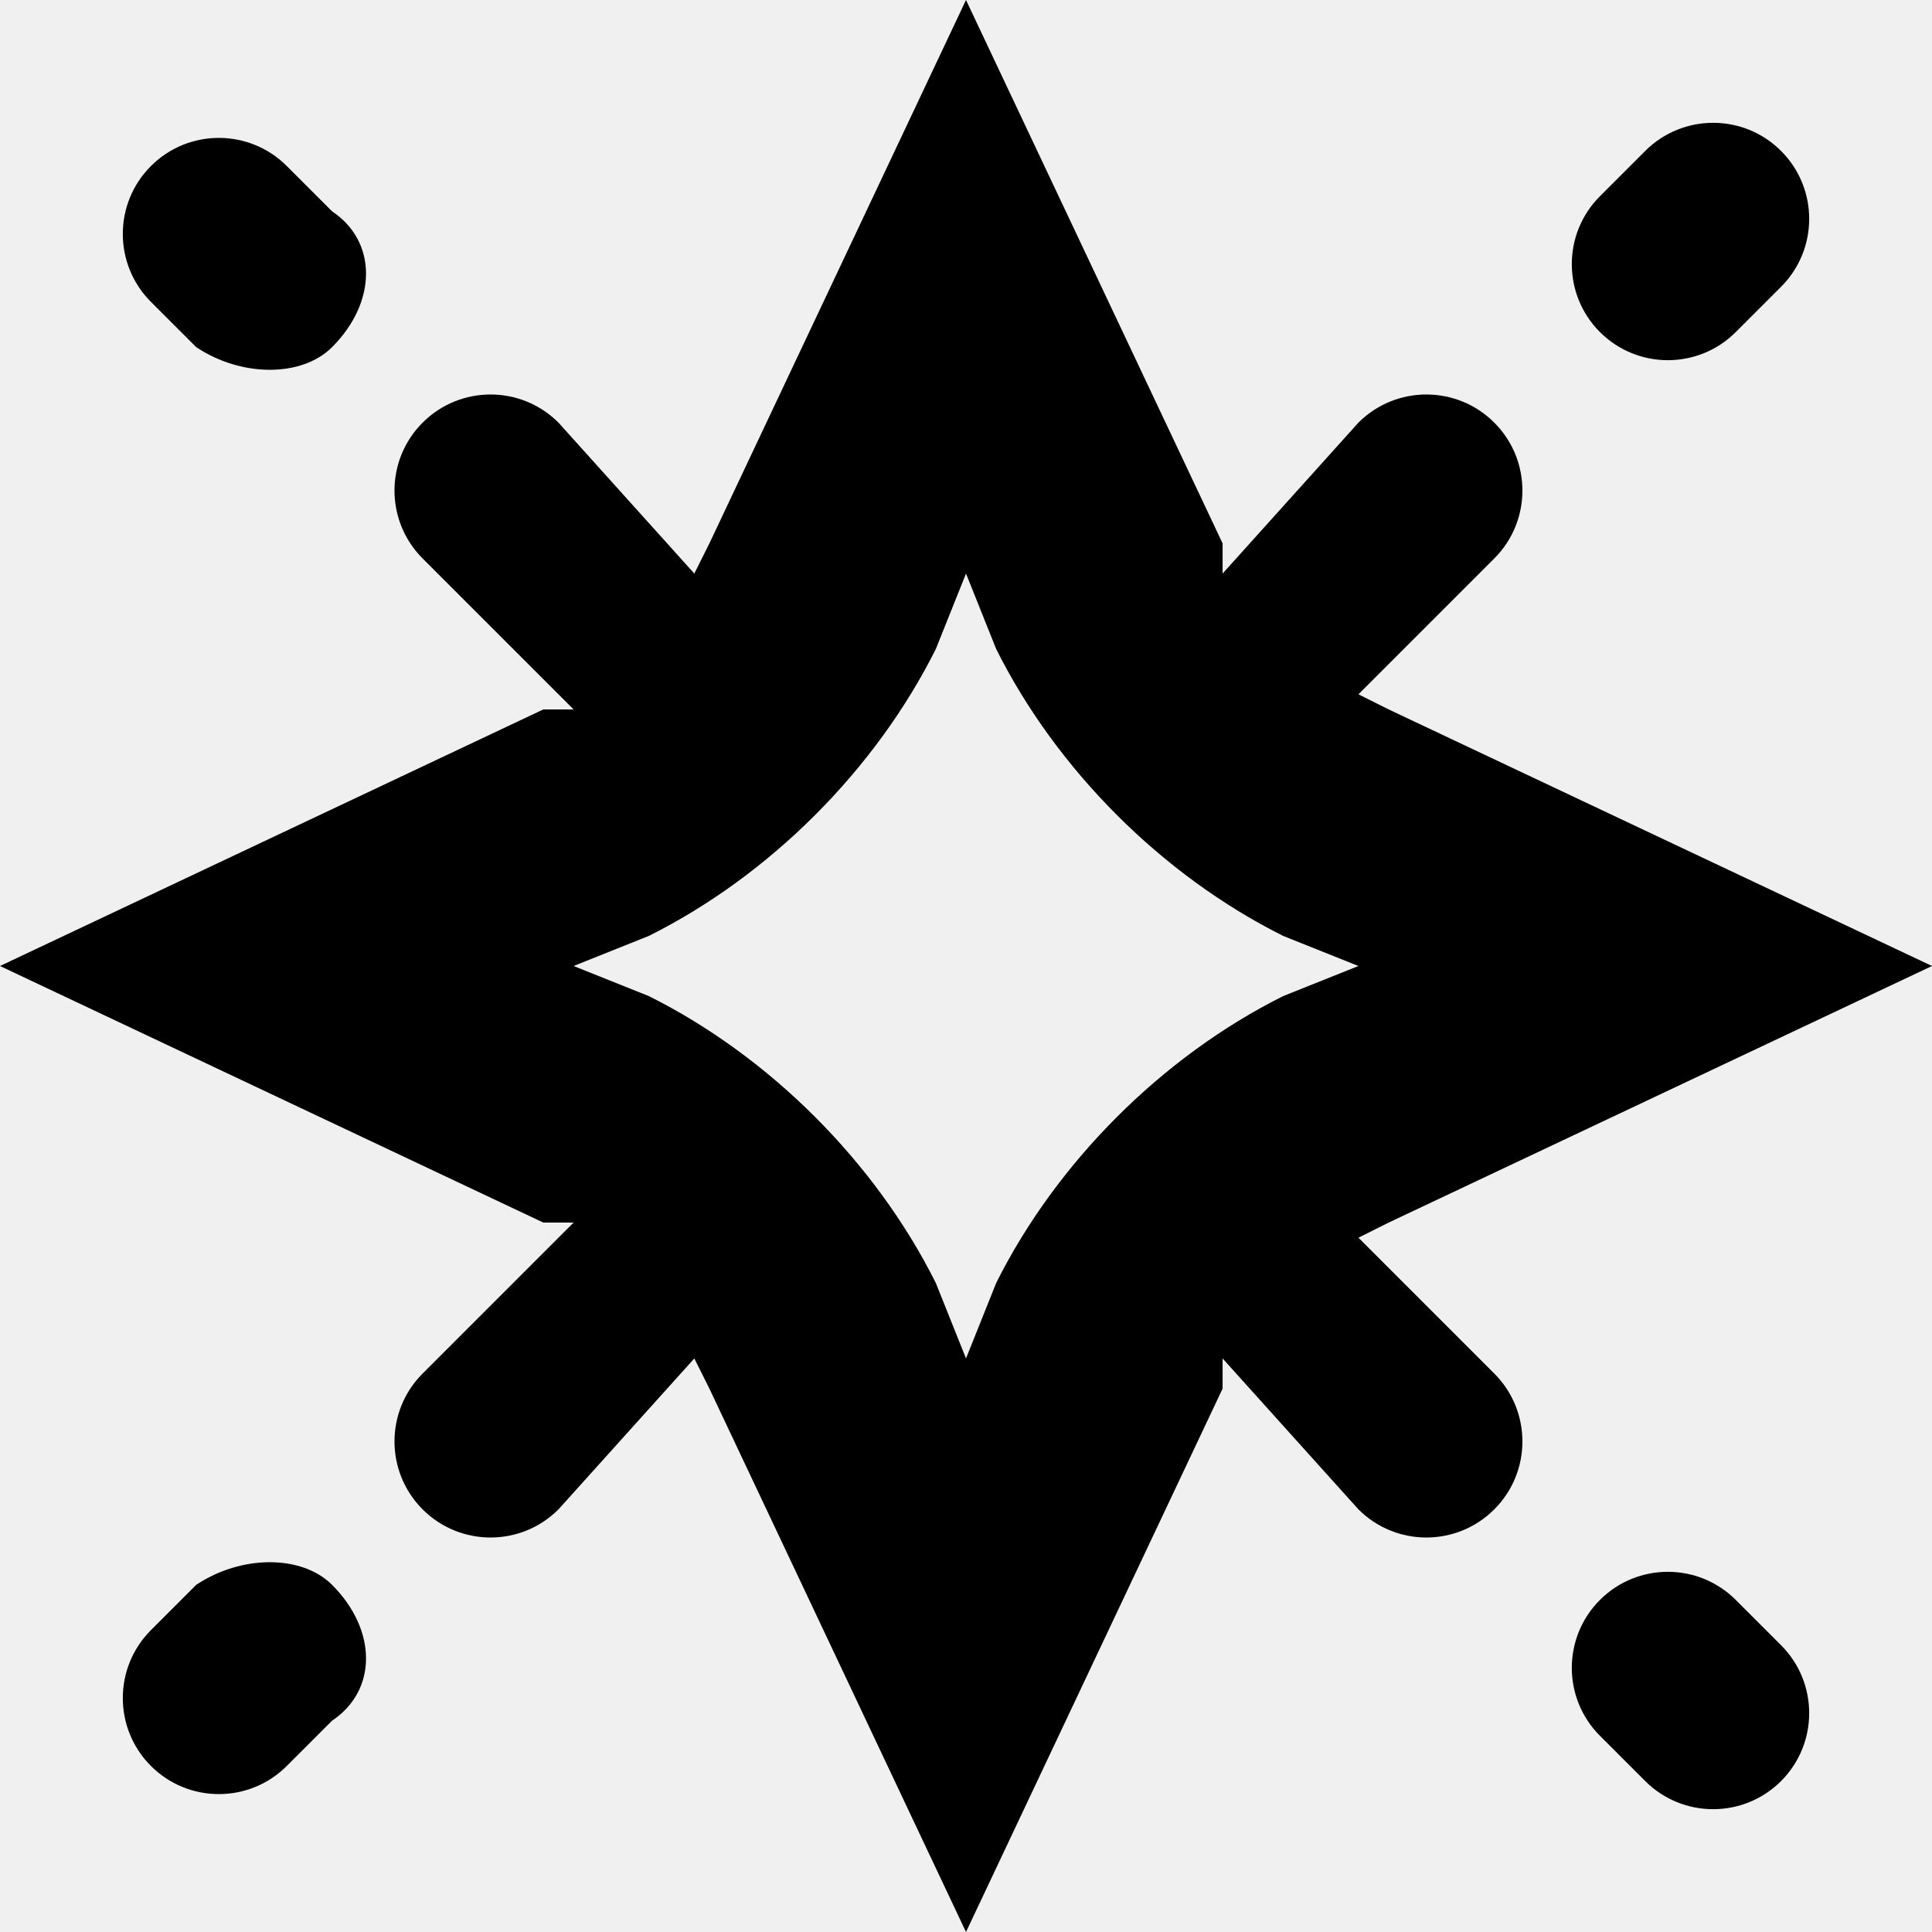
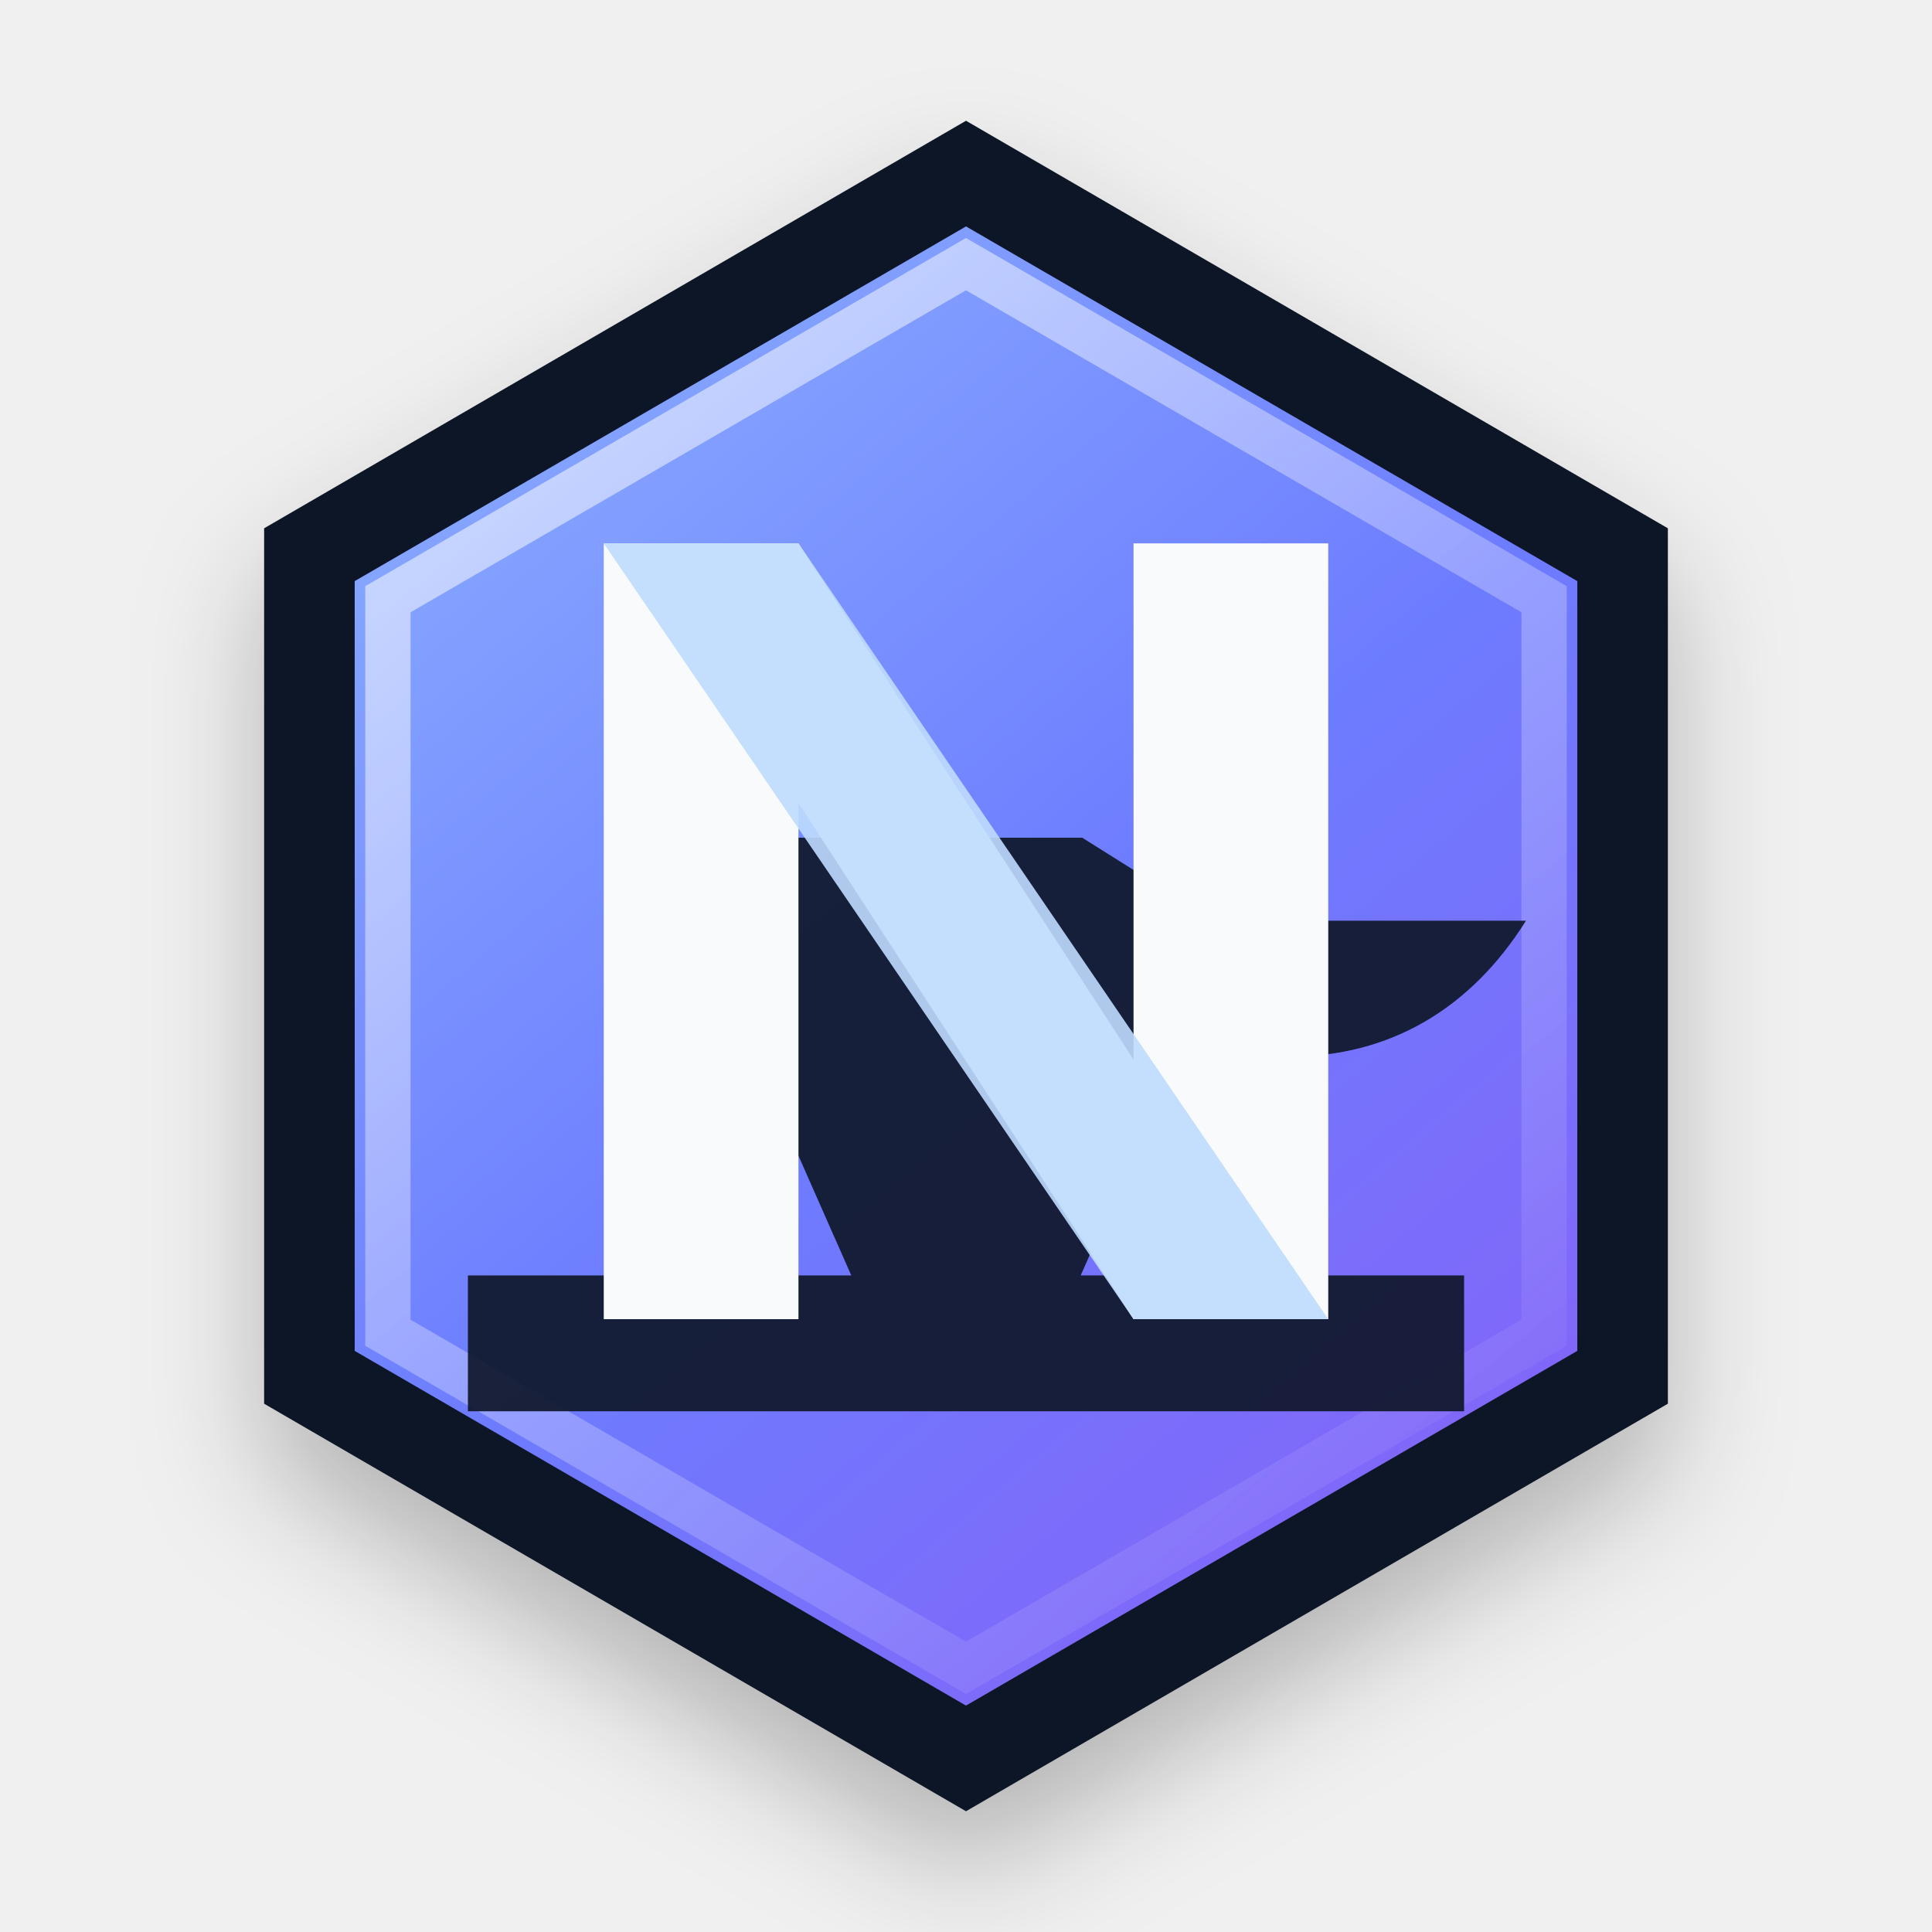
- <svg xmlns="http://www.w3.org/2000/svg" viewBox="0 0 128 128">
-   <path fill-rule="evenodd" d="M81 36 64 0 47 36l-1 2-9-10a6 6 0 0 0-9 9l10 10h-2L0 64l36 17h2L28 91a6 6 0 1 0 9 9l9-10 1 2 17 36 17-36v-2l9 10a6 6 0 1 0 9-9l-9-9 2-1 36-17-36-17-2-1 9-9a6 6 0 1 0-9-9l-9 10v-2Zm-17 2-2 5c-4 8-11 15-19 19l-5 2 5 2c8 4 15 11 19 19l2 5 2-5c4-8 11-15 19-19l5-2-5-2c-8-4-15-11-19-19l-2-5Z" clip-rule="evenodd" />
-   <path d="M118 19a6 6 0 0 0-9-9l-3 3a6 6 0 1 0 9 9l3-3Zm-96 4c-2 2-6 2-9 0l-3-3a6 6 0 1 1 9-9l3 3c3 2 3 6 0 9Zm0 82c-2-2-6-2-9 0l-3 3a6 6 0 1 0 9 9l3-3c3-2 3-6 0-9Zm96 4a6 6 0 0 1-9 9l-3-3a6 6 0 1 1 9-9l3 3Z" />
-   <style>path{fill:#000}@media (prefers-color-scheme:dark){path{fill:#fff}}</style>
+ <svg xmlns="http://www.w3.org/2000/svg" viewBox="0 0 64 64" role="img" aria-labelledby="title desc">
+   <defs>
+     <linearGradient id="steel" x1="10" y1="6" x2="54" y2="58" gradientUnits="userSpaceOnUse">
+       <stop offset="0" stop-color="#8fb7ff" />
+       <stop offset="0.52" stop-color="#6d7cff" />
+       <stop offset="1" stop-color="#8b5cf6" />
+     </linearGradient>
+     <linearGradient id="edge" x1="16" y1="14" x2="48" y2="54" gradientUnits="userSpaceOnUse">
+       <stop offset="0" stop-color="#ffffff" stop-opacity="0.55" />
+       <stop offset="1" stop-color="#ffffff" stop-opacity="0" />
+     </linearGradient>
+     <filter id="softShadow" x="-20%" y="-20%" width="140%" height="140%">
+       <feDropShadow dx="0" dy="2" stdDeviation="2" flood-color="#000000" flood-opacity="0.25" />
+     </filter>
+   </defs>
+   <path filter="url(#softShadow)" fill="#111827" d="M32 4 55.25 17.5v29L32 60 8.75 46.5v-29L32 4Z" />
+   <path fill="url(#steel)" d="M32 7.5 52.25 19.25v25.5L32 56.5 11.75 44.75v-25.5L32 7.5Z" />
+   <path fill="none" stroke="url(#edge)" stroke-width="1.5" d="M32 8.75 51.15 19.85v24.3L32 55.25 12.85 44.15v-24.3L32 8.75Z" />
+   <path fill="#0f172a" fill-opacity="0.92" d="M15.5 42.25h33v4.5h-33v-4.5Zm7-7.25h20.25c3.25 0 5.95-1.55 7.8-4.5H43.7c-2.3 0-4.35-.55-6.1-1.65l-1.75-1.1H22.5V35Zm2.5 0 3.2 7.25h7.6L39 35H25Z" />
+   <path fill="#f8fafc" d="M20 18h6.45l11.1 17.1V18H44v25.7h-6.45L26.45 26.6v17.1H20V18Z" />
+   <path fill="#bfdbfe" opacity="0.9" d="M26.45 18 44 43.7h-6.45L20 18h6.45Z" />
</svg>
